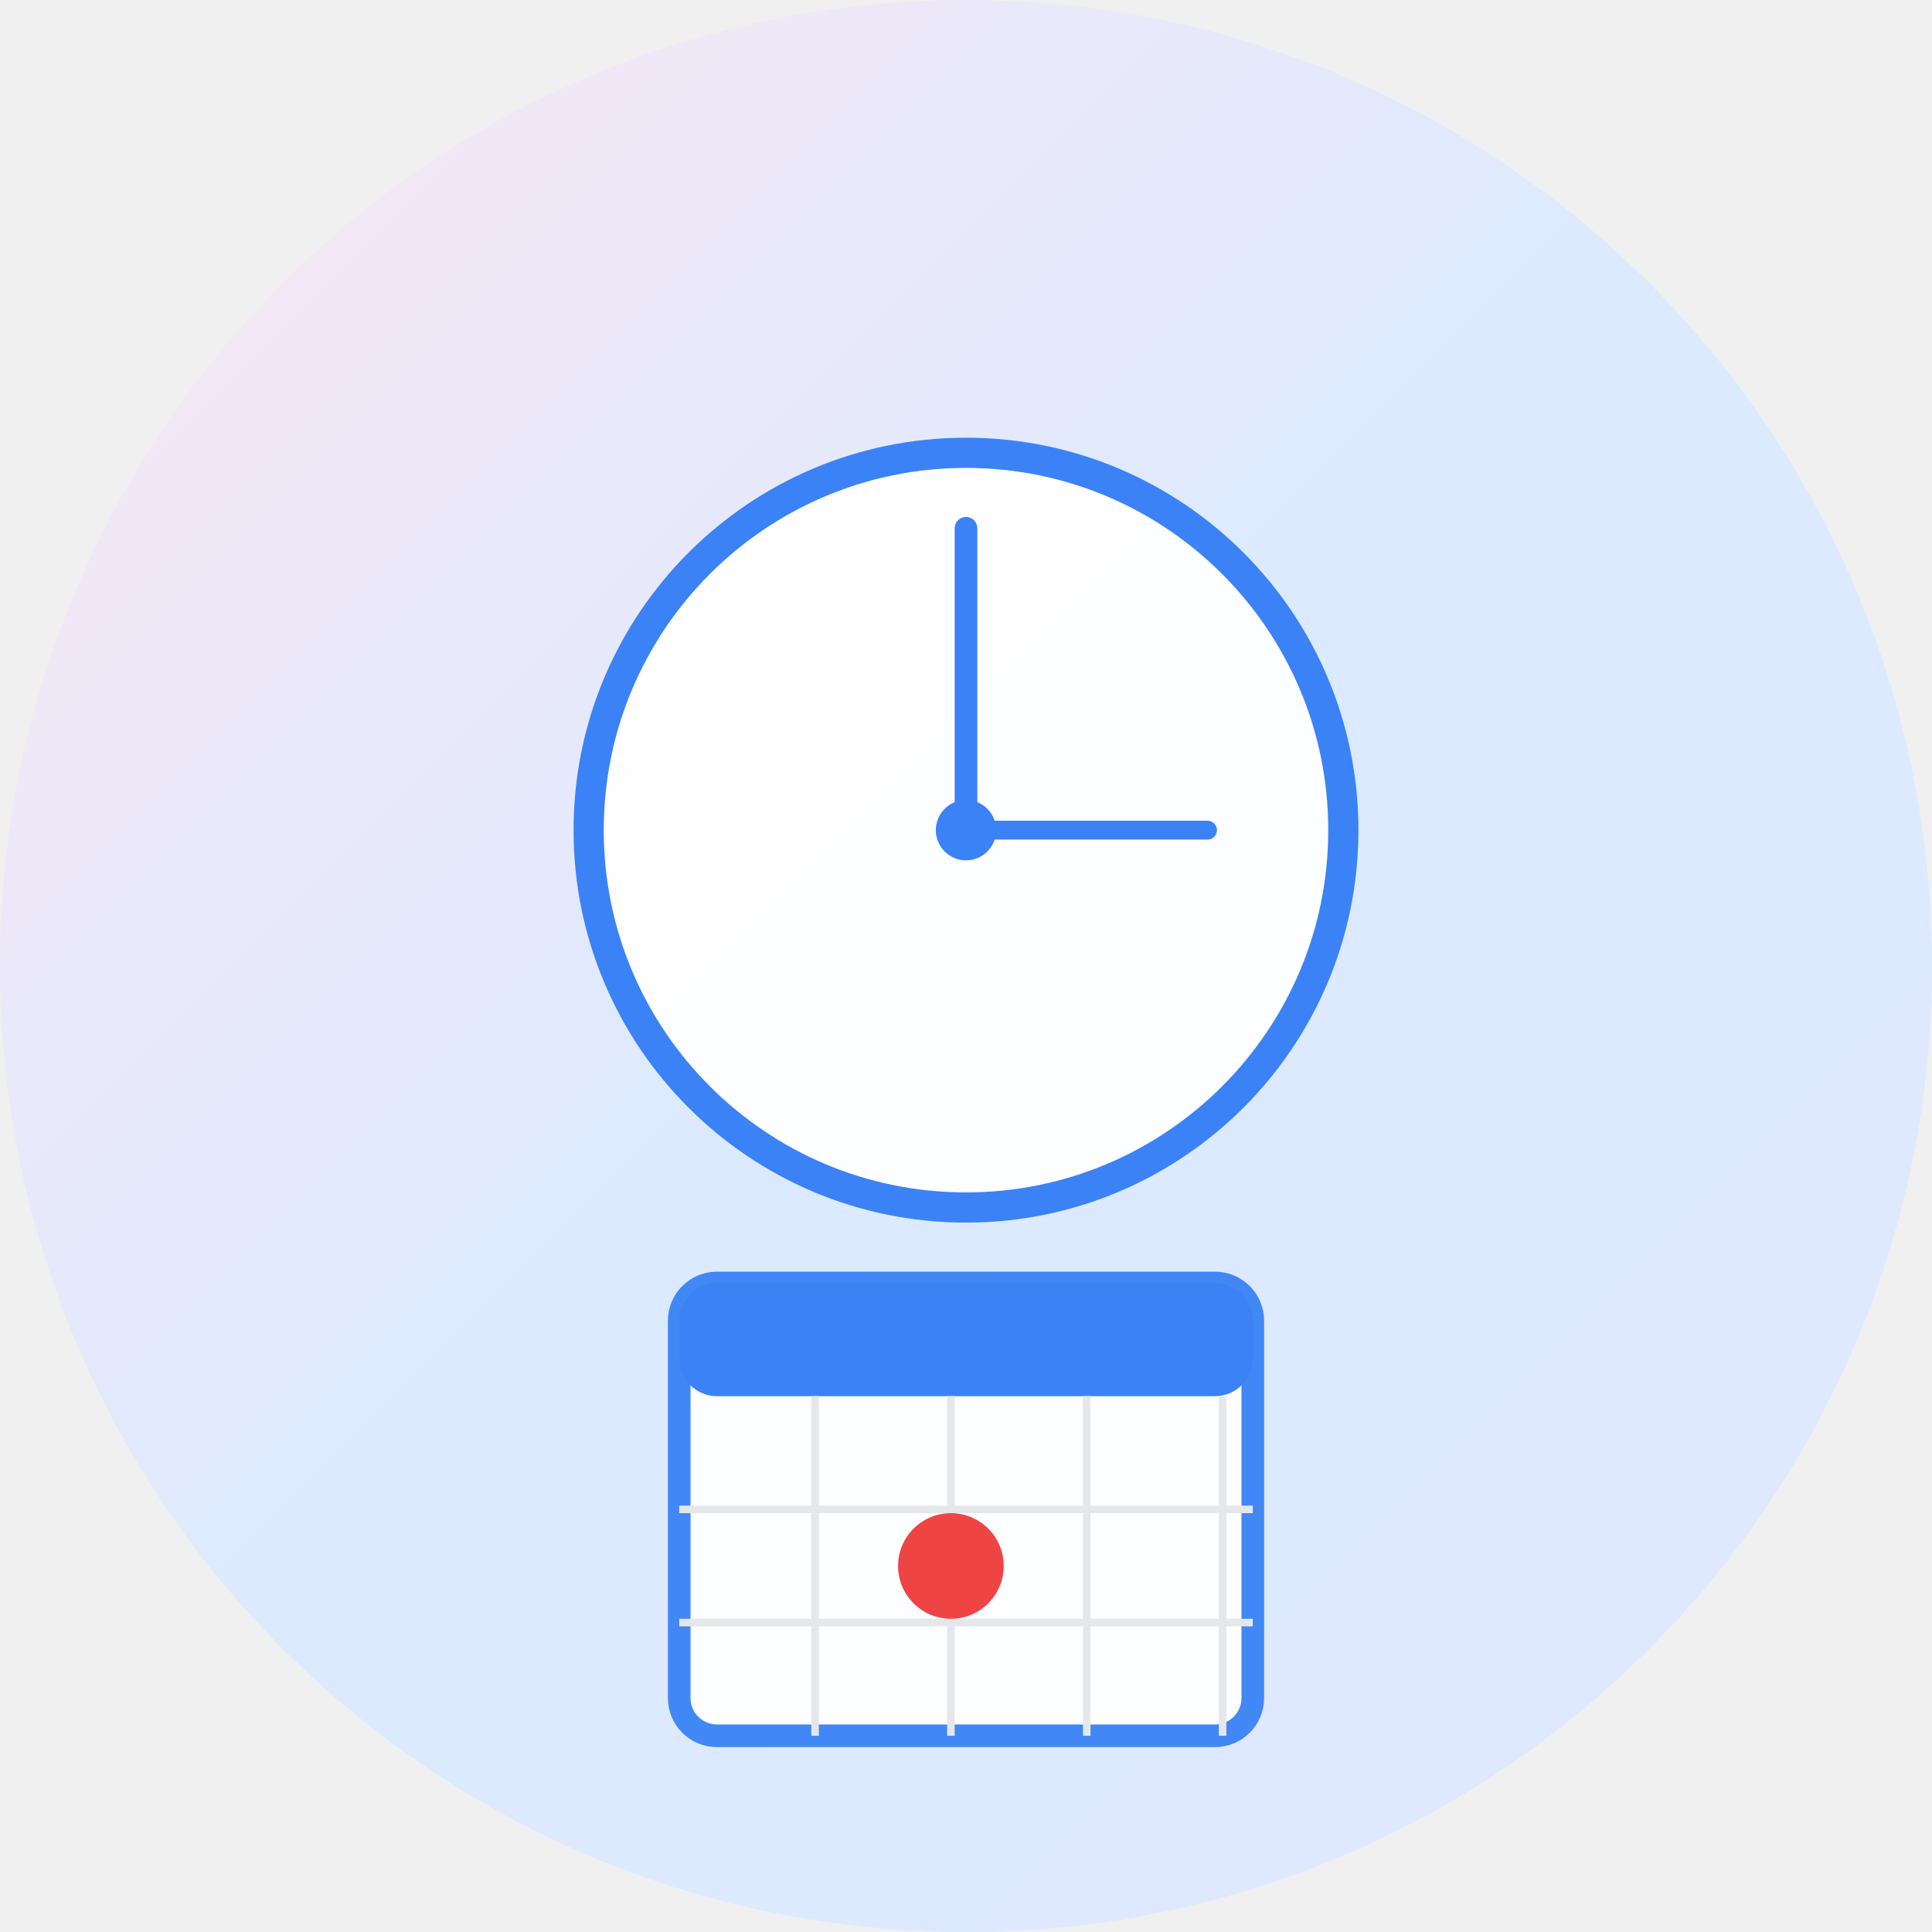
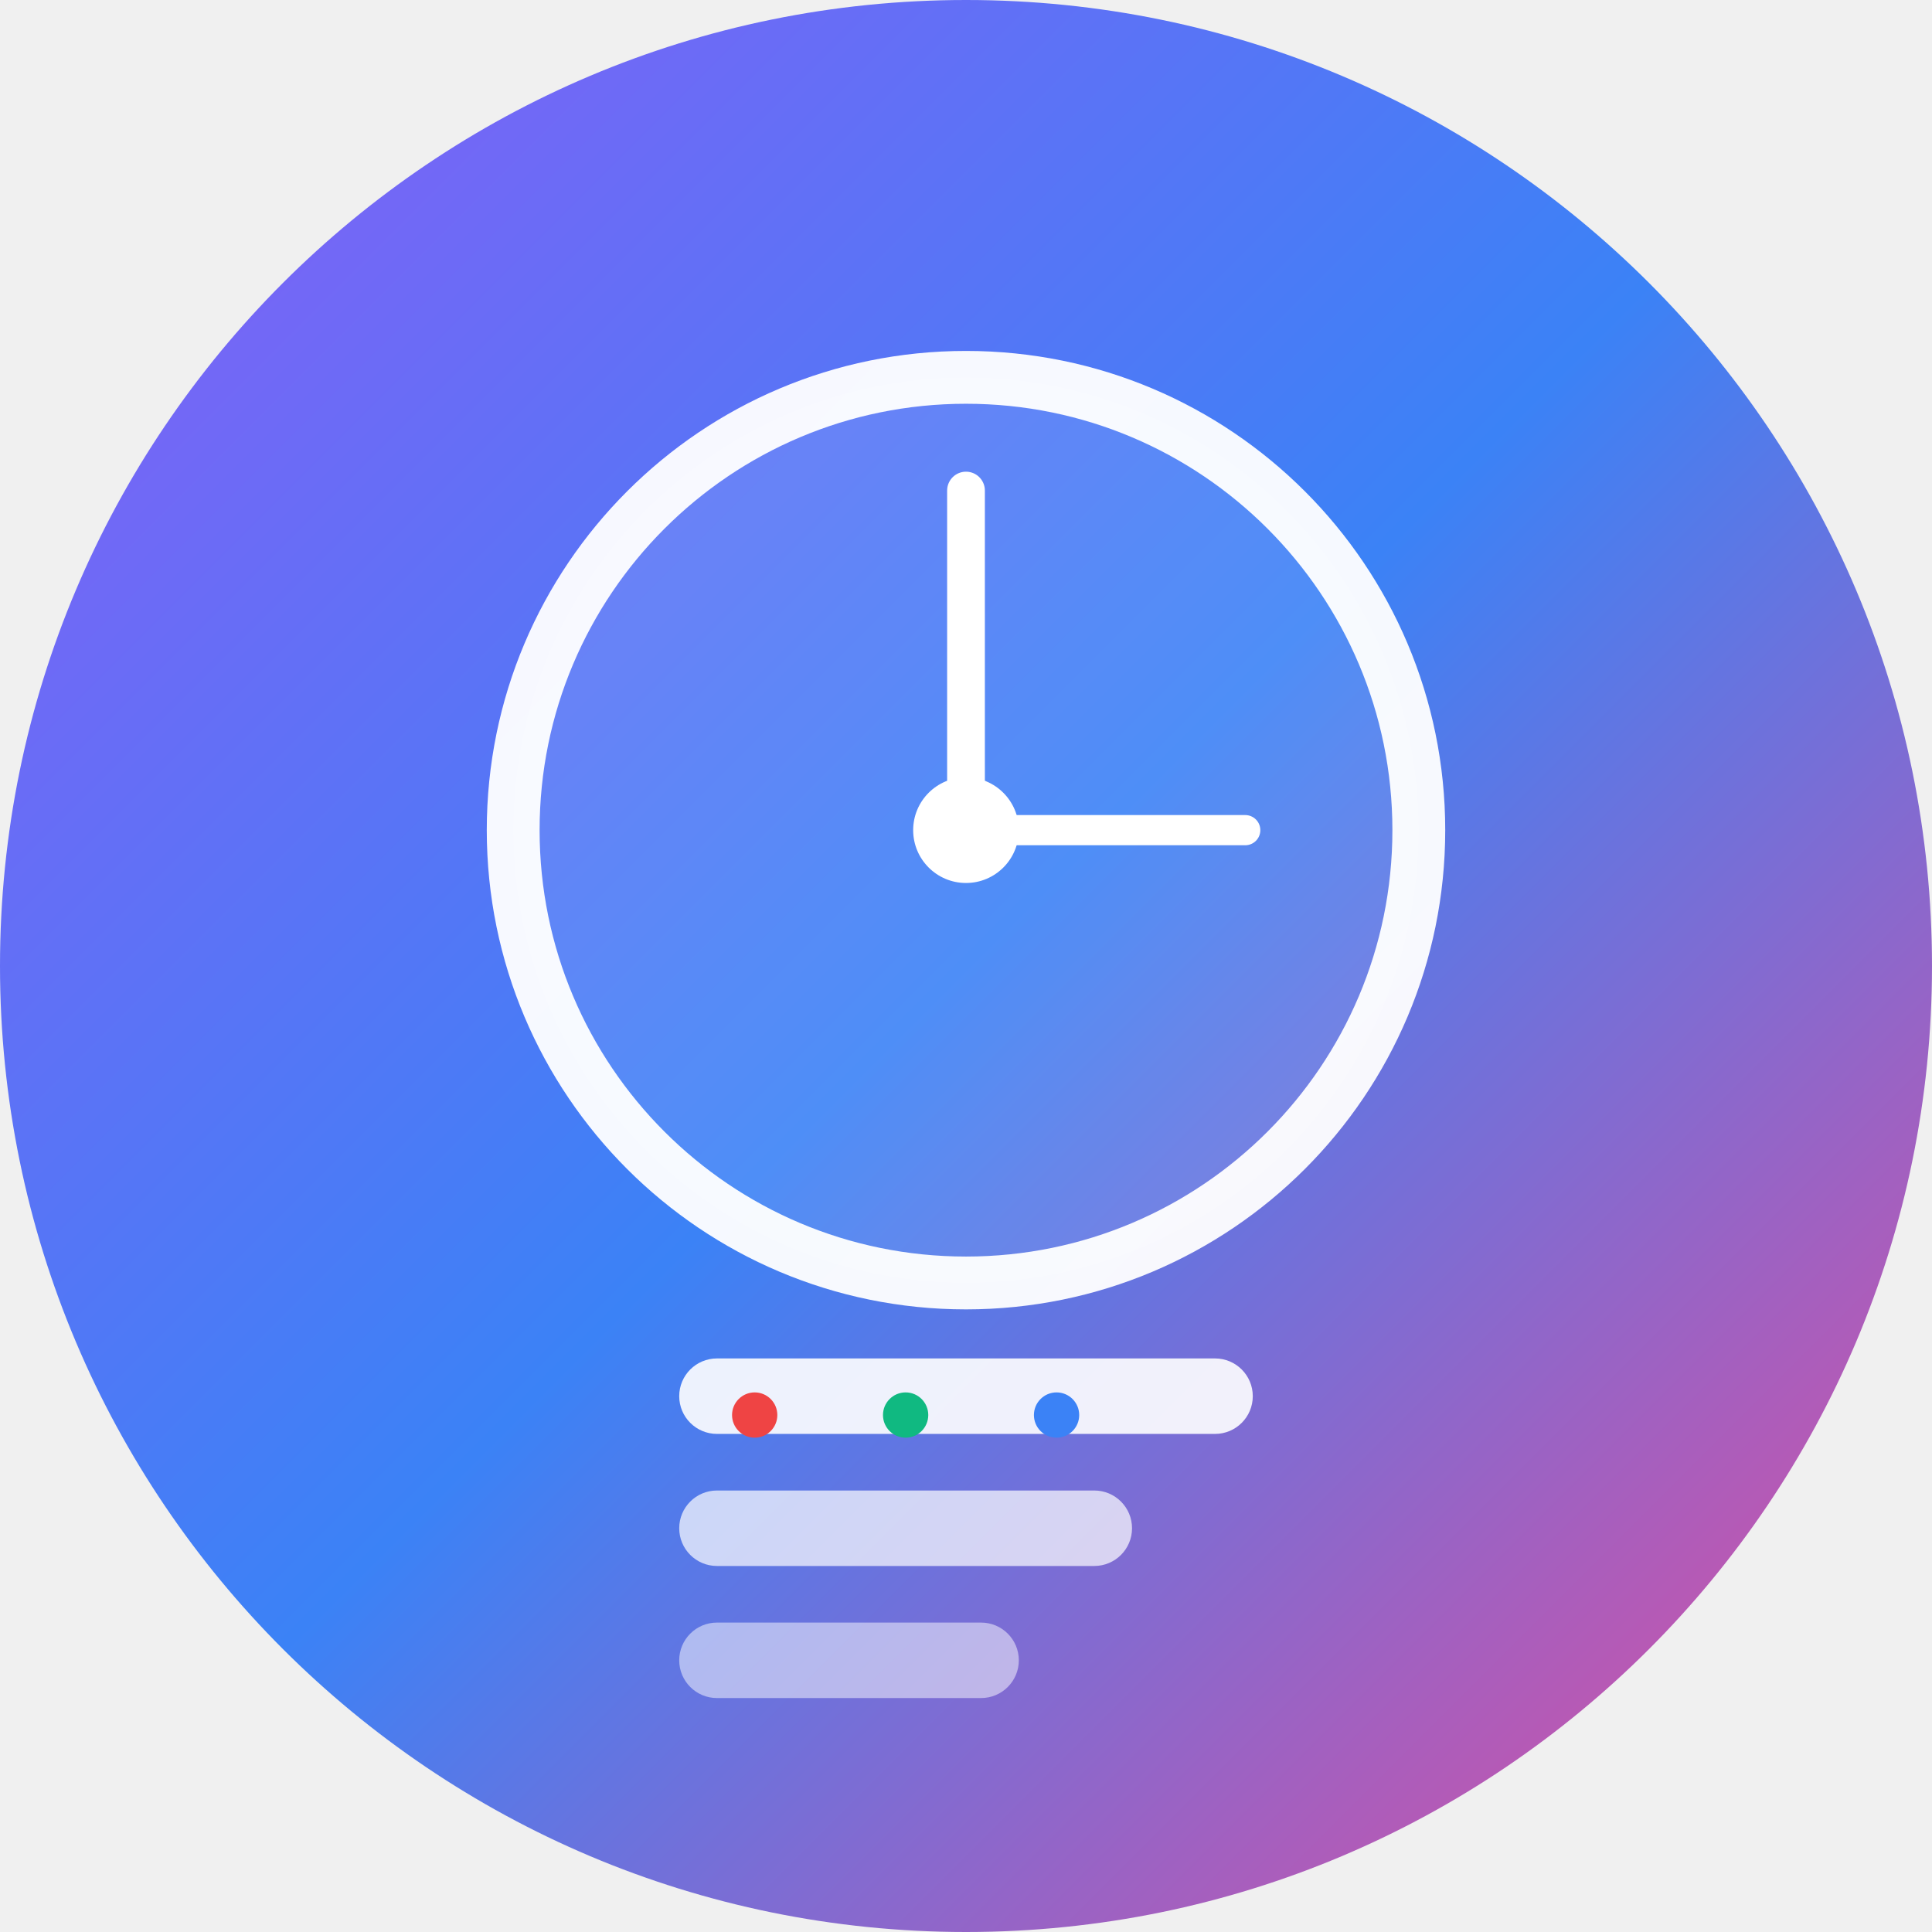
<svg xmlns="http://www.w3.org/2000/svg" width="512" height="512" viewBox="0 0 512 512" fill="none">
-   <circle cx="256" cy="256" r="256" fill="url(#gradient)" />
-   <circle cx="256" cy="220" r="100" fill="white" opacity="0.95" />
-   <circle cx="256" cy="220" r="100" stroke="#3B82F6" stroke-width="8" />
-   <circle cx="256" cy="220" r="8" fill="#3B82F6" />
-   <line x1="256" y1="220" x2="256" y2="140" stroke="#3B82F6" stroke-width="6" stroke-linecap="round" />
-   <line x1="256" y1="220" x2="320" y2="220" stroke="#3B82F6" stroke-width="5" stroke-linecap="round" />
-   <rect x="180" y="340" width="152" height="120" rx="10" fill="white" opacity="0.95" stroke="#3B82F6" stroke-width="6" />
-   <rect x="180" y="340" width="152" height="30" rx="10" fill="#3B82F6" />
-   <line x1="216" y1="370" x2="216" y2="460" stroke="#E5E7EB" stroke-width="2" />
-   <line x1="252" y1="370" x2="252" y2="460" stroke="#E5E7EB" stroke-width="2" />
-   <line x1="288" y1="370" x2="288" y2="460" stroke="#E5E7EB" stroke-width="2" />
-   <line x1="324" y1="370" x2="324" y2="460" stroke="#E5E7EB" stroke-width="2" />
-   <line x1="180" y1="400" x2="332" y2="400" stroke="#E5E7EB" stroke-width="2" />
-   <line x1="180" y1="430" x2="332" y2="430" stroke="#E5E7EB" stroke-width="2" />
-   <circle cx="252" cy="415" r="14" fill="#EF4444" />
+   <circle cx="256" cy="256" r="256" fill="url(#gradient3)" />
+   <circle cx="256" cy="220" r="120" fill="none" stroke="white" stroke-width="14" opacity="0.95" />
+   <circle cx="256" cy="220" r="120" fill="white" opacity="0.1" />
+   <circle cx="256" cy="220" r="14" fill="white" />
+   <line x1="256" y1="220" x2="256" y2="130" stroke="white" stroke-width="10" stroke-linecap="round" />
+   <line x1="256" y1="220" x2="330" y2="220" stroke="white" stroke-width="8" stroke-linecap="round" />
+   <rect x="180" y="360" width="152" height="20" rx="10" fill="white" opacity="0.9" />
+   <rect x="180" y="395" width="120" height="20" rx="10" fill="white" opacity="0.7" />
+   <rect x="180" y="430" width="90" height="20" rx="10" fill="white" opacity="0.5" />
+   <circle cx="200" cy="375" r="6" fill="#EF4444" />
+   <circle cx="240" cy="375" r="6" fill="#10B981" />
+   <circle cx="280" cy="375" r="6" fill="#3B82F6" />
  <defs>
-     <linearGradient id="gradient" x1="0%" y1="0%" x2="100%" y2="100%">
-       <stop offset="0%" style="stop-color:#FCE7F3;stop-opacity:1" />
-       <stop offset="50%" style="stop-color:#DBEAFE;stop-opacity:1" />
-       <stop offset="100%" style="stop-color:#E0E7FF;stop-opacity:1" />
+     <linearGradient id="gradient3" x1="0%" y1="0%" x2="100%" y2="100%">
+       <stop offset="0%" style="stop-color:#8B5CF6;stop-opacity:1" />
+       <stop offset="50%" style="stop-color:#3B82F6;stop-opacity:1" />
+       <stop offset="100%" style="stop-color:#EC4899;stop-opacity:1" />
    </linearGradient>
  </defs>
</svg>
